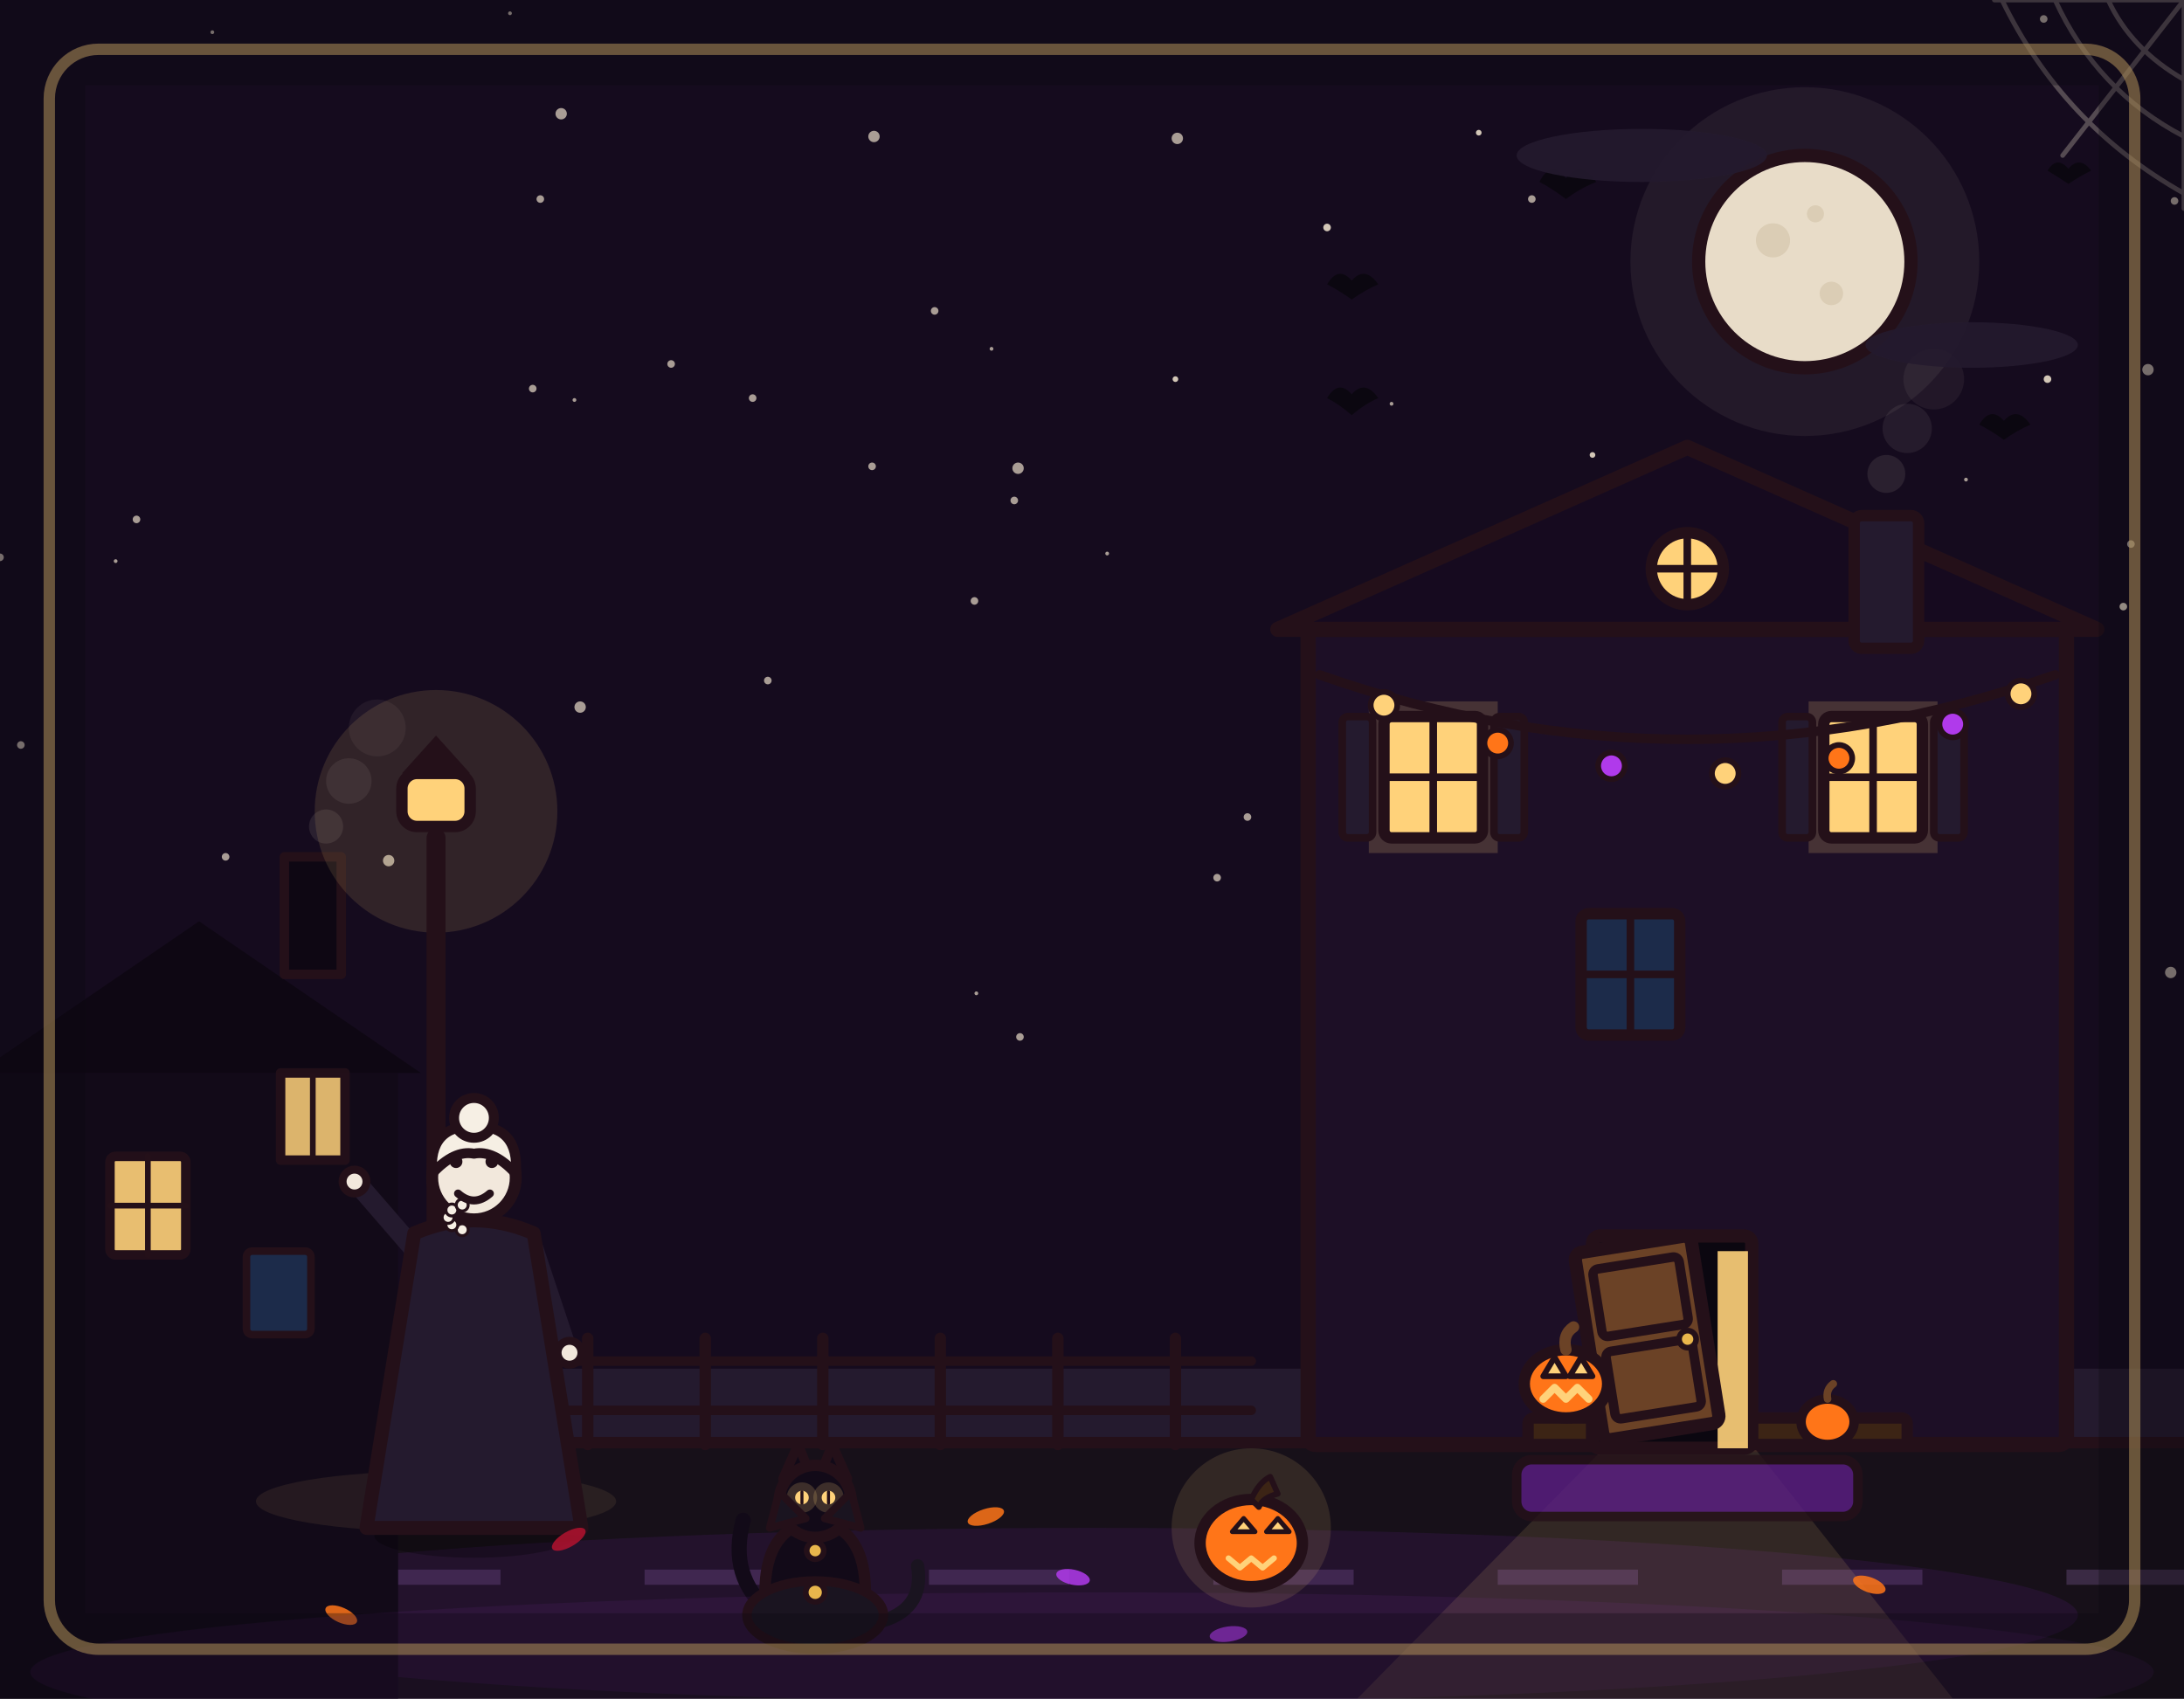
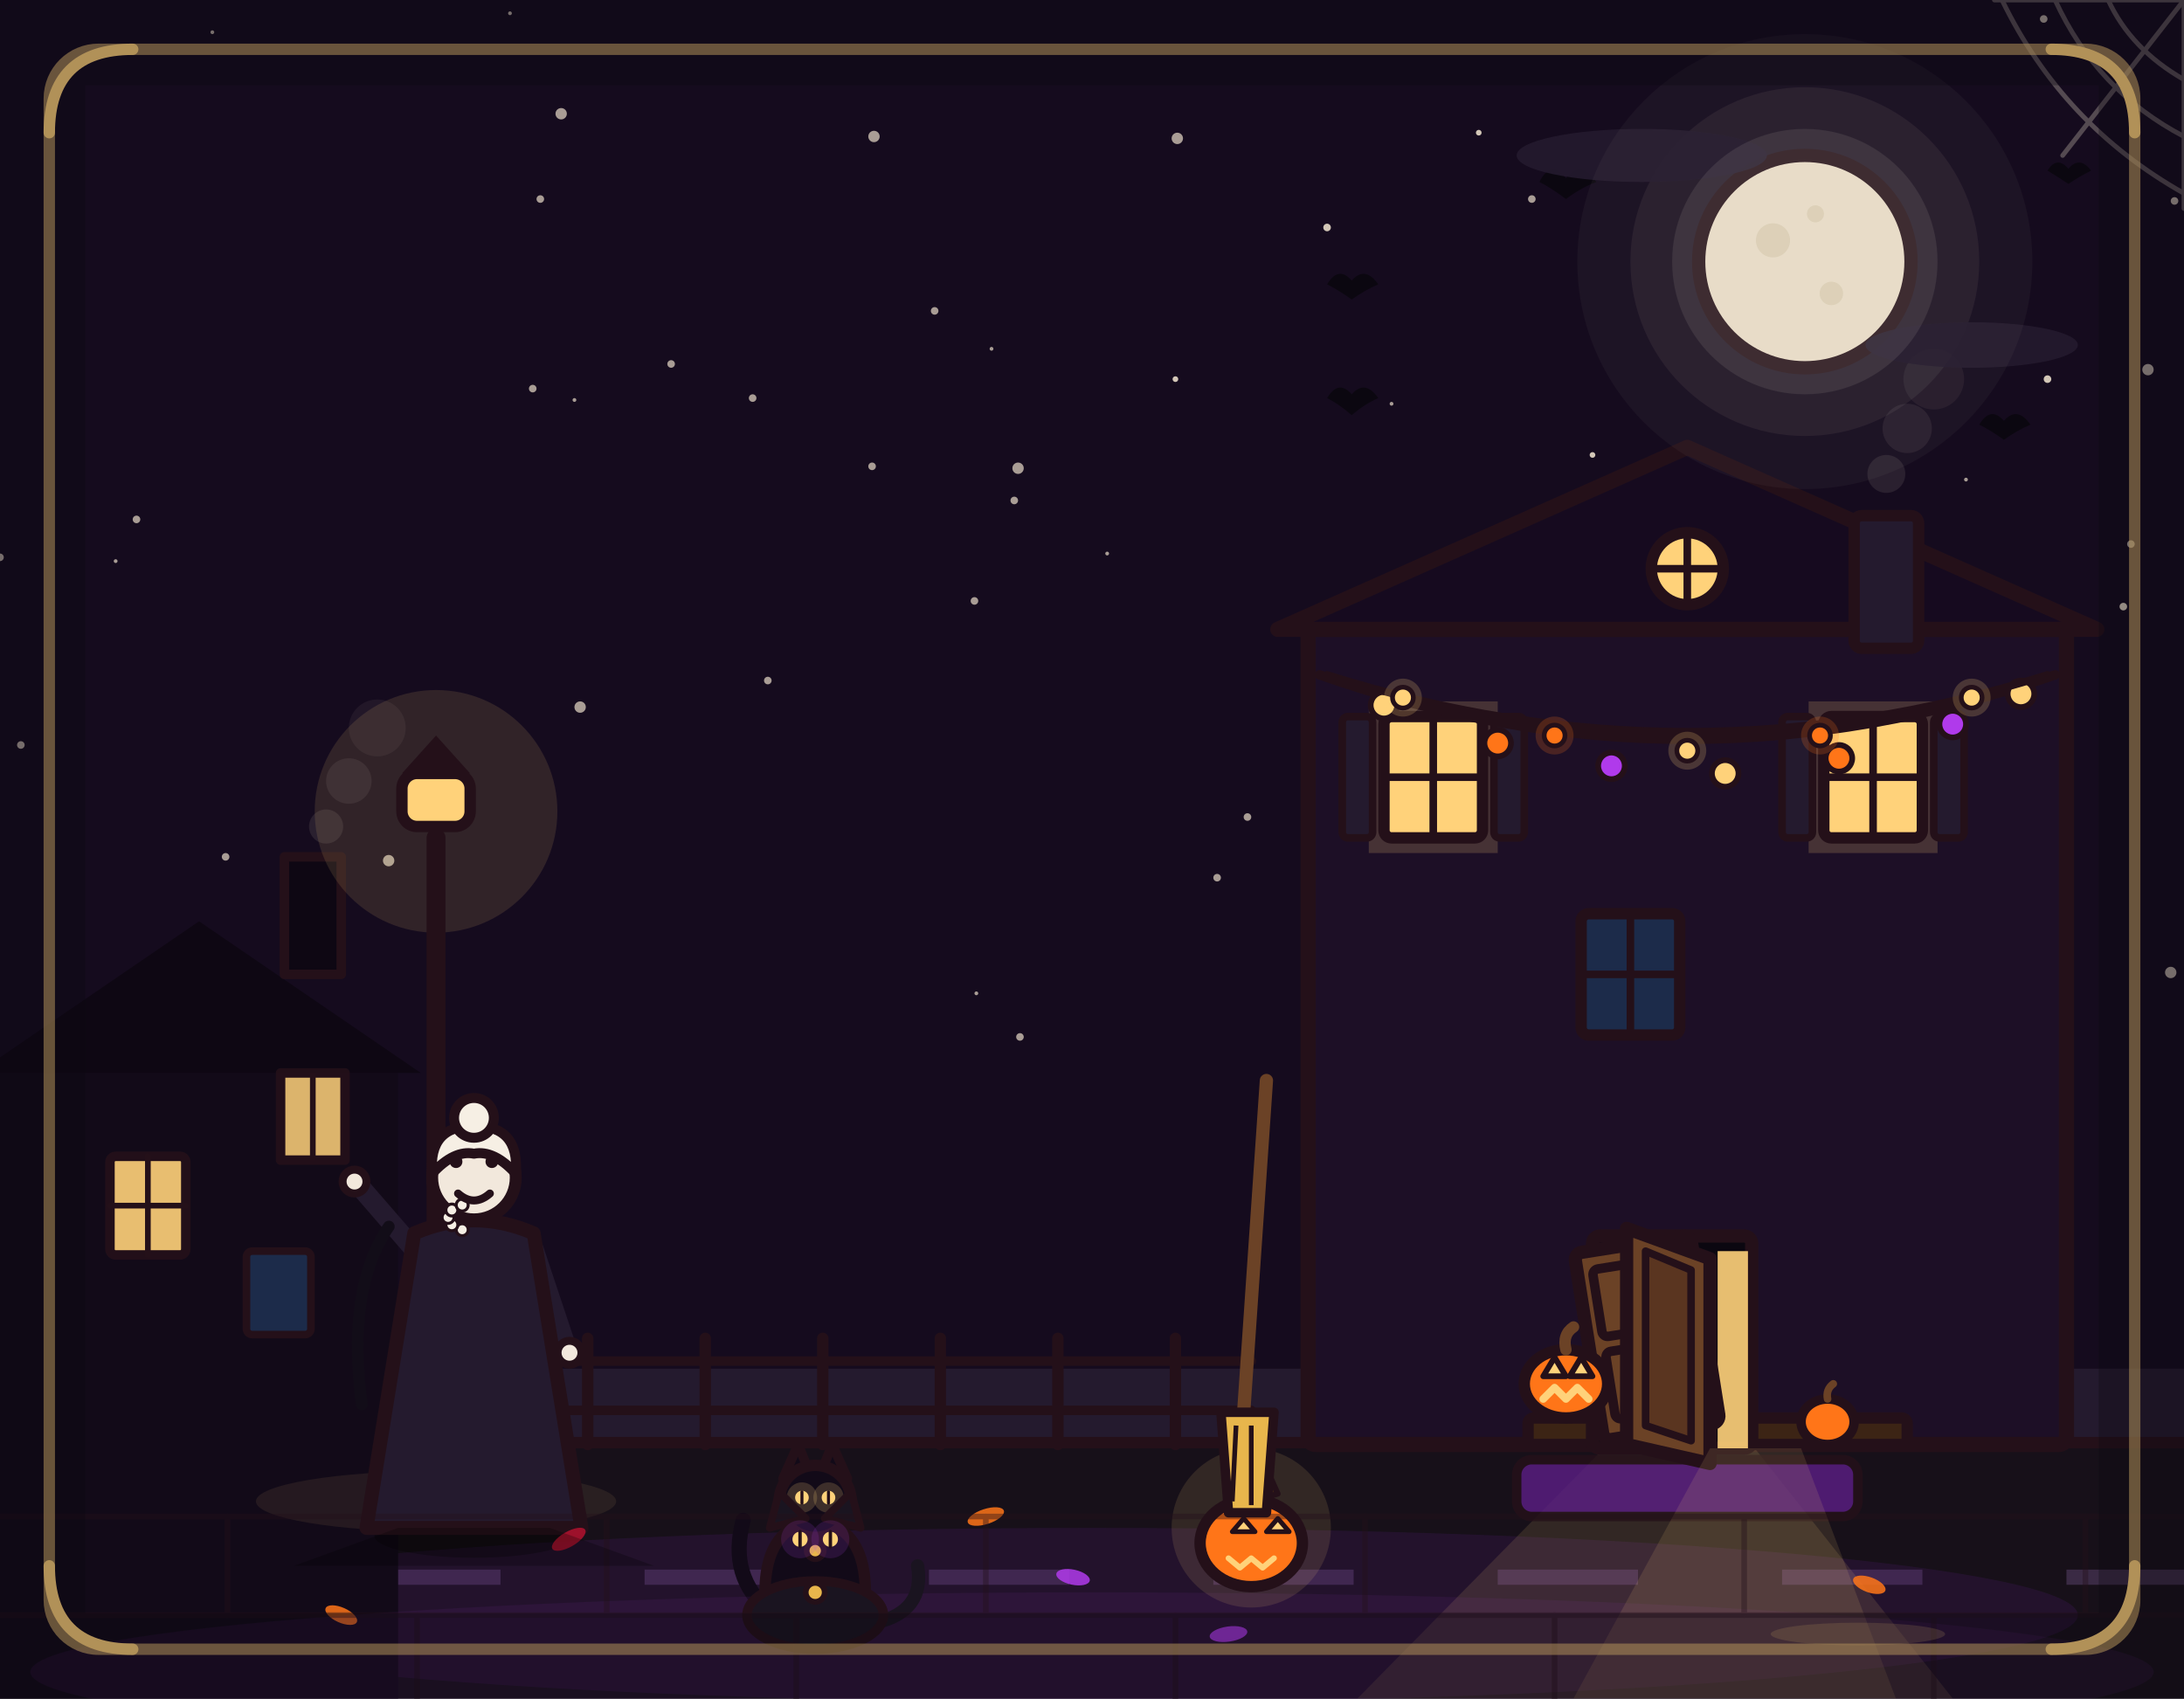
<svg xmlns="http://www.w3.org/2000/svg" viewBox="0 0 1152 896" width="1152" height="896">
  <rect x="0" y="0" width="1152" height="896" fill="#150b1e" />
  <g fill="#e8dcc8" opacity=".7">
    <circle cx="0" cy="294" r="2" />
    <circle cx="303" cy="211" r="1" />
    <circle cx="1124" cy="287" r="2" />
    <circle cx="296" cy="60" r="3" />
    <circle cx="1037" cy="253" r="1" />
    <circle cx="285" cy="105" r="2" />
    <circle cx="119" cy="452" r="2" />
    <circle cx="973" cy="413" r="1" />
    <circle cx="621" cy="73" r="3" />
    <circle cx="535" cy="264" r="2" />
    <circle cx="269" cy="7" r="1" />
    <circle cx="1145" cy="513" r="3" />
    <circle cx="658" cy="431" r="2" />
    <circle cx="397" cy="210" r="2" />
    <circle cx="405" cy="359" r="2" />
    <circle cx="61" cy="296" r="1" />
    <circle cx="523" cy="184" r="1" />
    <circle cx="75" cy="552" r="2" />
    <circle cx="103" cy="556" r="2" />
    <circle cx="808" cy="105" r="2" />
    <circle cx="1147" cy="106" r="2" />
    <circle cx="460" cy="246" r="2" />
    <circle cx="205" cy="454" r="3" />
    <circle cx="112" cy="17" r="1" />
    <circle cx="734" cy="213" r="1" />
    <circle cx="584" cy="292" r="1" />
    <circle cx="1133" cy="195" r="3" />
    <circle cx="306" cy="373" r="3" />
    <circle cx="537" cy="247" r="3" />
    <circle cx="538" cy="547" r="2" />
    <circle cx="915" cy="485" r="2" />
    <circle cx="642" cy="463" r="2" />
    <circle cx="354" cy="192" r="2" />
    <circle cx="514" cy="317" r="2" />
    <circle cx="72" cy="274" r="2" />
    <circle cx="11" cy="393" r="2" />
    <circle cx="515" cy="524" r="1" />
    <circle cx="493" cy="164" r="2" />
    <circle cx="281" cy="205" r="2" />
    <circle cx="1078" cy="10" r="2" />
    <circle cx="946" cy="298" r="1" />
    <circle cx="461" cy="72" r="3" />
  </g>
  <circle cx="952" cy="138" r="92" fill="#e8dcc8" opacity=".07" />
  <circle cx="952" cy="138" r="56" fill="#e8dcc8" stroke="#241019" stroke-width="7" stroke-linejoin="round" stroke-linecap="round" />
  <circle cx="935.2" cy="126.8" r="9" fill="#d9cbb2" opacity=".9" />
  <circle cx="966" cy="154.8" r="6.2" fill="#d9cbb2" opacity=".9" />
  <circle cx="957.6" cy="112.8" r="4.5" fill="#d9cbb2" opacity=".9" />
  <path d="M812 96 Q818 84 826 94 Q834 84 842 96 Q834 99 826 105 Q818 99 812 96 Z" fill="#0b0710" />
  <path d="M700 210 Q706 200 713 208 Q720 200 727 210 Q720 213 713 219 Q706 213 700 210 Z" fill="#0b0710" />
  <path d="M1044 224 Q1050 214 1057 222 Q1064 214 1071 224 Q1064 227 1057 232 Q1050 227 1044 224 Z" fill="#0b0710" />
  <rect x="0" y="722" width="1152" height="40" fill="#241a2e" />
  <rect x="0" y="762" width="1152" height="134" fill="#171019" />
  <path d="M40 828h74v8h-74zM190 828h74v8h-74zM340 828h74v8h-74zM490 828h74v8h-74zM640 828h74v8h-74zM790 828h74v8h-74zM940 828h74v8h-74zM1090 828h74v8h-74z" fill="#3a2a44" />
  <line x1="0" y1="761" x2="1152" y2="761" stroke="#241019" stroke-width="6" stroke-linecap="round" />
  <ellipse cx="576" cy="852" rx="520" ry="46" fill="#5b1e86" opacity=".18" />
  <rect x="0" y="566" width="210" height="330" fill="#120a18" />
  <path d="M-12 566 L105 486 L222 566 Z" fill="#0e0713" />
  <rect x="150" y="452" width="30" height="62" fill="#0e0713" stroke="#241019" stroke-width="5" stroke-linejoin="round" stroke-linecap="round" />
  <circle cx="172" cy="436" r="9" fill="#e8dcc8" opacity=".1" />
  <circle cx="184" cy="412" r="12" fill="#e8dcc8" opacity=".08" />
  <circle cx="199" cy="384" r="15" fill="#e8dcc8" opacity=".06" />
  <rect x="58" y="610" width="40" height="52" rx="3" fill="#ffd27a" opacity=".9" stroke="#241019" stroke-width="5" stroke-linejoin="round" stroke-linecap="round" />
  <line x1="78" y1="610" x2="78" y2="662" stroke="#241019" stroke-width="3" stroke-linecap="round" />
  <line x1="58" y1="636" x2="98" y2="636" stroke="#241019" stroke-width="3" stroke-linecap="round" />
  <rect x="130" y="660" width="34" height="44" rx="3" fill="#1c2b4a" stroke="#241019" stroke-width="4" stroke-linejoin="round" stroke-linecap="round" />
  <g fill="none" stroke="#241019" stroke-linecap="round">
    <line x1="310" y1="706" x2="310" y2="762" stroke-width="6" />
    <line x1="372" y1="706" x2="372" y2="762" stroke-width="6" />
    <line x1="434" y1="706" x2="434" y2="762" stroke-width="6" />
    <line x1="496" y1="706" x2="496" y2="762" stroke-width="6" />
    <line x1="558" y1="706" x2="558" y2="762" stroke-width="6" />
    <line x1="620" y1="706" x2="620" y2="762" stroke-width="6" />
    <line x1="300" y1="718" x2="660" y2="718" stroke-width="5" />
    <line x1="300" y1="744" x2="660" y2="744" stroke-width="5" />
  </g>
  <circle cx="230" cy="428" r="64" fill="#ffd27a" opacity=".12" />
  <ellipse cx="230" cy="792" rx="95" ry="16" fill="#ffd27a" opacity=".08" />
  <line x1="230" y1="442" x2="230" y2="756" stroke="#241019" stroke-width="10" stroke-linecap="round" />
  <rect x="220" y="748" width="20" height="14" rx="3" fill="#241019" />
  <rect x="212" y="408" width="36" height="28" rx="8" fill="#ffd27a" stroke="#241019" stroke-width="6" stroke-linejoin="round" stroke-linecap="round" />
  <path d="M212 408 L230 388 L248 408 Z" fill="#241019" />
  <rect x="690" y="332" width="400" height="430" rx="4" fill="#1d0f26" stroke="#241019" stroke-width="8" stroke-linejoin="round" stroke-linecap="round" />
  <path d="M674 332 L890 236 L1106 332 Z" fill="#160a1f" stroke="#241019" stroke-width="8" stroke-linejoin="round" stroke-linecap="round" />
  <rect x="978" y="272" width="34" height="70" rx="4" fill="#241a2e" stroke="#241019" stroke-width="6" stroke-linejoin="round" stroke-linecap="round" />
  <circle cx="995" cy="250" r="10" fill="#e8dcc8" opacity=".1" />
  <circle cx="1006" cy="226" r="13" fill="#e8dcc8" opacity=".08" />
  <circle cx="1020" cy="200" r="16" fill="#e8dcc8" opacity=".06" />
  <circle cx="890" cy="300" r="19" fill="#ffd27a" stroke="#241019" stroke-width="6" stroke-linejoin="round" stroke-linecap="round" />
  <line x1="890" y1="281" x2="890" y2="319" stroke="#241019" stroke-width="4" stroke-linecap="round" />
  <line x1="871" y1="300" x2="909" y2="300" stroke="#241019" stroke-width="4" stroke-linecap="round" />
  <rect x="722" y="370" width="68" height="80" fill="#ffd27a" opacity=".18" />
  <rect x="730" y="378" width="52" height="64" rx="4" fill="#ffd27a" stroke="#241019" stroke-width="6" stroke-linejoin="round" stroke-linecap="round" />
  <line x1="756" y1="378" x2="756" y2="442" stroke="#241019" stroke-width="4" stroke-linecap="round" />
  <line x1="730" y1="410" x2="782" y2="410" stroke="#241019" stroke-width="4" stroke-linecap="round" />
  <rect x="708" y="378" width="16" height="64" rx="3" fill="#241a2e" stroke="#241019" stroke-width="4" stroke-linejoin="round" stroke-linecap="round" />
  <rect x="788" y="378" width="16" height="64" rx="3" fill="#241a2e" stroke="#241019" stroke-width="4" stroke-linejoin="round" stroke-linecap="round" />
  <rect x="954" y="370" width="68" height="80" fill="#ffd27a" opacity=".18" />
  <rect x="962" y="378" width="52" height="64" rx="4" fill="#ffd27a" stroke="#241019" stroke-width="6" stroke-linejoin="round" stroke-linecap="round" />
  <line x1="988" y1="378" x2="988" y2="442" stroke="#241019" stroke-width="4" stroke-linecap="round" />
  <line x1="962" y1="410" x2="1014" y2="410" stroke="#241019" stroke-width="4" stroke-linecap="round" />
  <rect x="940" y="378" width="16" height="64" rx="3" fill="#241a2e" stroke="#241019" stroke-width="4" stroke-linejoin="round" stroke-linecap="round" />
  <rect x="1020" y="378" width="16" height="64" rx="3" fill="#241a2e" stroke="#241019" stroke-width="4" stroke-linejoin="round" stroke-linecap="round" />
  <rect x="834" y="482" width="52" height="64" rx="4" fill="#1c2b4a" stroke="#241019" stroke-width="6" stroke-linejoin="round" stroke-linecap="round" />
  <line x1="860" y1="482" x2="860" y2="546" stroke="#241019" stroke-width="4" stroke-linecap="round" />
  <line x1="834" y1="514" x2="886" y2="514" stroke="#241019" stroke-width="4" stroke-linecap="round" />
  <path d="M696 356 Q890 424 1084 356" fill="none" stroke="#241019" stroke-width="5" stroke-linecap="round" />
  <g stroke="#241019" stroke-width="3" stroke-linejoin="round" stroke-linecap="round">
    <circle cx="730" cy="372" r="7" fill="#ffd27a" />
    <circle cx="790" cy="392" r="7" fill="#ff7518" />
    <circle cx="850" cy="404" r="7" fill="#b03aeb" />
    <circle cx="910" cy="408" r="7" fill="#ffd27a" />
    <circle cx="970" cy="400" r="7" fill="#ff7518" />
    <circle cx="1030" cy="382" r="7" fill="#b03aeb" />
    <circle cx="1066" cy="366" r="7" fill="#ffd27a" />
  </g>
  <path d="M848 762 L924 762 L1030 896 L716 896 Z" fill="#ffd27a" opacity=".12" />
  <rect x="806" y="748" width="200" height="14" rx="3" fill="#3c2415" stroke="#241019" stroke-width="6" stroke-linejoin="round" stroke-linecap="round" />
  <rect x="840" y="652" width="84" height="112" rx="4" fill="#0b0710" stroke="#241019" stroke-width="7" stroke-linejoin="round" stroke-linecap="round" />
  <polygon points="906,660 922,660 922,764 906,764" fill="#ffd27a" opacity=".9" />
  <g transform="rotate(-9 846 760)" stroke-linejoin="round" stroke-linecap="round">
    <rect x="846" y="660" width="62" height="100" rx="4" fill="#6b4226" stroke="#241019" stroke-width="7" />
    <rect x="854" y="670" width="46" height="36" rx="3" fill="none" stroke="#241019" stroke-width="5" />
    <rect x="854" y="714" width="46" height="36" rx="3" fill="none" stroke="#241019" stroke-width="5" />
    <circle cx="898" cy="714" r="4.5" fill="#e8b64c" stroke="#241019" stroke-width="3" />
  </g>
  <g stroke-linejoin="round" stroke-linecap="round">
    <ellipse cx="826" cy="730" rx="22" ry="18" fill="#ff7518" stroke="#241019" stroke-width="6" />
    <path d="M826 712 Q824 704 830 700" fill="none" stroke="#6b4226" stroke-width="6" stroke-linecap="round" />
    <path d="M814 726 L820 716 L826 726 Z" fill="#ffd27a" stroke="#241019" stroke-width="3" />
    <path d="M828 726 L834 716 L840 726 Z" fill="#ffd27a" stroke="#241019" stroke-width="3" />
    <path d="M814 738 L820 732 L826 738 L832 732 L838 738" fill="none" stroke="#ffd27a" stroke-width="4" stroke-linecap="round" />
    <ellipse cx="964" cy="750" rx="14" ry="12" fill="#ff7518" stroke="#241019" stroke-width="5" />
    <path d="M964 738 Q963 733 967 730" fill="none" stroke="#6b4226" stroke-width="4" stroke-linecap="round" />
  </g>
  <g transform="translate(250 806) scale(-1.05 1.05)" stroke-linejoin="round" stroke-linecap="round">
    <ellipse cx="0" cy="4" rx="50" ry="11" fill="#000000" opacity=".28" />
    <path d="M-30 -140 L-46 -92" fill="none" stroke="#241a2e" stroke-width="10" stroke-linecap="round" />
    <circle cx="-48" cy="-88" r="6" fill="#f2e8dc" stroke="#241019" stroke-width="4" />
    <path d="M30 -140 L56 -170" fill="none" stroke="#241a2e" stroke-width="10" stroke-linecap="round" />
    <circle cx="60" cy="-174" r="6" fill="#f2e8dc" stroke="#241019" stroke-width="4" />
    <path d="M-30 -148 L-54 0 L54 0 L30 -148 Q0 -161 -30 -148 Z" fill="#241a2e" stroke="#241019" stroke-width="7" />
    <circle cx="0" cy="-176" r="21" fill="#f2e8dc" stroke="#241019" stroke-width="6" />
    <path d="M-21 -178 Q-23 -202 0 -202 Q23 -202 21 -178 Q10 -190 0 -188 Q-10 -190 -21 -178 Z" fill="#f6efe4" stroke="#241019" stroke-width="5" />
    <circle cx="0" cy="-206" r="10" fill="#f6efe4" stroke="#241019" stroke-width="5" />
    <circle cx="5.9" cy="-149.8" r="3" fill="#f6efe4" stroke="#241019" stroke-width="1.5" />
    <circle cx="11.1" cy="-152.3" r="3" fill="#f6efe4" stroke="#241019" stroke-width="1.5" />
    <circle cx="13" cy="-156" r="3" fill="#f6efe4" stroke="#241019" stroke-width="1.5" />
    <circle cx="11.1" cy="-159.7" r="3" fill="#f6efe4" stroke="#241019" stroke-width="1.5" />
    <circle cx="5.9" cy="-162.2" r="3" fill="#f6efe4" stroke="#241019" stroke-width="1.5" />
    <circle cx="-9" cy="-184" r="3.2" fill="#241019" />
    <circle cx="9" cy="-184" r="3.2" fill="#241019" />
    <path d="M-8 -168 Q0 -161 8 -168" fill="none" stroke="#241019" stroke-width="4" stroke-linecap="round" />
  </g>
  <g transform="translate(430 856)" stroke-linejoin="round" stroke-linecap="round">
    <ellipse cx="0" cy="6" rx="30" ry="7" fill="#000000" opacity=".3" />
    <path d="M-24 -6 Q-46 -24 -38 -54" fill="none" stroke="#120a18" stroke-width="8" stroke-linecap="round" />
    <path d="M-26 -6 Q-30 -50 0 -54 Q30 -50 26 -6 Q0 4 -26 -6 Z" fill="#120a18" stroke="#241019" stroke-width="6" />
    <path d="M-17 -76 L-9 -94 L-1 -74 Z" fill="#120a18" stroke="#241019" stroke-width="5" />
    <path d="M17 -76 L9 -94 L1 -74 Z" fill="#120a18" stroke="#241019" stroke-width="5" />
    <circle cx="0" cy="-64" r="19" fill="#120a18" stroke="#241019" stroke-width="6" />
    <circle cx="-7" cy="-66" r="8" fill="#ffd27a" opacity=".18" />
    <circle cx="7" cy="-66" r="8" fill="#ffd27a" opacity=".18" />
    <circle cx="-7" cy="-66" r="3.6" fill="#ffd27a" />
    <circle cx="7" cy="-66" r="3.6" fill="#ffd27a" />
    <line x1="-7" y1="-69" x2="-7" y2="-63" stroke="#241019" stroke-width="1.6" stroke-linecap="round" />
    <line x1="7" y1="-69" x2="7" y2="-63" stroke="#241019" stroke-width="1.6" stroke-linecap="round" />
    <circle cx="0" cy="-38" r="4.5" fill="#e8b64c" stroke="#241019" stroke-width="3" />
  </g>
  <g opacity=".85">
    <ellipse cx="520" cy="800" rx="10" ry="4" fill="#ff7518" transform="rotate(-18 520 800)" />
    <ellipse cx="566" cy="832" rx="9" ry="4" fill="#b03aeb" transform="rotate(12 566 832)" />
    <ellipse cx="300" cy="812" rx="10" ry="4" fill="#b3122e" transform="rotate(-30 300 812)" />
    <ellipse cx="986" cy="836" rx="9" ry="4" fill="#ff7518" transform="rotate(20 986 836)" />
    <ellipse cx="648" cy="862" rx="10" ry="4" fill="#b03aeb" transform="rotate(-8 648 862)" />
    <ellipse cx="180" cy="852" rx="9" ry="4" fill="#ff7518" transform="rotate(24 180 852)" />
  </g>
  <g>
    <ellipse cx="576" cy="882" rx="560" ry="42" fill="#b03aeb" opacity=".07" stroke="none" />
    <g fill="#e8dcc8" opacity=".9" stroke="none">
      <circle cx="700" cy="120" r="2" />
      <circle cx="780" cy="70" r="1.5" />
      <circle cx="1080" cy="200" r="2" />
      <circle cx="620" cy="200" r="1.5" />
      <circle cx="1120" cy="320" r="2" />
      <circle cx="840" cy="240" r="1.5" />
    </g>
    <g fill="#0b0710" stroke="none">
      <path d="M700 150 Q706 140 713 148 Q720 140 727 150 Q720 153 713 158 Q706 153 700 150 Z" />
      <path d="M1080 90 Q1085 82 1091 89 Q1097 82 1103 90 Q1097 93 1091 97 Q1085 93 1080 90 Z" />
    </g>
    <ellipse cx="866" cy="82" rx="66" ry="14" fill="#241a2e" opacity=".9" stroke="none" />
    <ellipse cx="1040" cy="182" rx="56" ry="12" fill="#241a2e" opacity=".9" stroke="none" />
    <rect x="148" y="566" width="34" height="46" fill="#ffd27a" opacity=".85" stroke="#241019" stroke-width="5" stroke-linejoin="round" />
    <line x1="165" y1="566" x2="165" y2="612" stroke="#241019" stroke-width="3" />
    <g fill="none" stroke="#e8dcc8" stroke-width="2.5" opacity=".3" stroke-linecap="round">
      <line x1="1152" y1="0" x2="1052" y2="0" />
      <line x1="1152" y1="0" x2="1088" y2="82" />
      <line x1="1152" y1="0" x2="1152" y2="110" />
      <path d="M1112 0 Q1124 26 1152 42" />
      <path d="M1084 0 Q1106 48 1152 72" />
      <path d="M1056 0 Q1088 66 1152 102" />
    </g>
    <rect x="800" y="770" width="180" height="30" rx="8" fill="#5b1e86" opacity=".8" stroke="#241019" stroke-width="5" stroke-linejoin="round" />
    <g>
      <circle cx="660" cy="806" r="42" fill="#ffd27a" opacity=".12" stroke="none" />
      <ellipse cx="660" cy="814" rx="27" ry="23" fill="#ff7518" stroke="#241019" stroke-width="6" stroke-linejoin="round" />
      <path d="M660 791 Q664 782 670 779 L674 788 Q666 790 664 795 Z" fill="#3c2415" stroke="#241019" stroke-width="3" stroke-linejoin="round" />
      <path d="M650 808 L656 801 L662 808 Z" fill="#ffd27a" stroke="#241019" stroke-width="2.5" stroke-linejoin="round" />
      <path d="M668 808 L674 801 L680 808 Z" fill="#ffd27a" stroke="#241019" stroke-width="2.5" stroke-linejoin="round" />
      <path d="M648 822 L654 827 L660 822 L666 827 L672 822" fill="none" stroke="#ffd27a" stroke-width="3" stroke-linecap="round" stroke-linejoin="round" />
    </g>
    <g>
      <path d="M462 856 Q488 850 484 826" fill="none" stroke="#1a1420" stroke-width="7" stroke-linecap="round" />
      <ellipse cx="430" cy="852" rx="36" ry="18" fill="#1a1420" stroke="#241019" stroke-width="5" stroke-linejoin="round" />
      <path d="M406 806 L411 787 L425 801 Z" fill="#1a1420" stroke="#241019" stroke-width="4" stroke-linejoin="round" />
      <path d="M435 801 L449 787 L454 806 Z" fill="#1a1420" stroke="#241019" stroke-width="4" stroke-linejoin="round" />
      <circle cx="430" cy="840" r="5" fill="#e8b64c" stroke="#241019" stroke-width="3" stroke-linejoin="round" />
    </g>
  </g>
+   <g>
+     <polygon points="858,648 902,664 902,772 858,762" fill="#6b4226" stroke="#241019" stroke-width="7" stroke-linejoin="round" />
+     <polygon points="868,660 892,670 892,760 868,752" fill="#5a3520" stroke="#241019" stroke-width="4" stroke-linejoin="round" />
+     <polygon points="902,764 950,764 1000,896 830,896" fill="#ffd27a" opacity=".12" stroke="none" />
+     <circle cx="422" cy="812" r="10" fill="#b03aeb" opacity=".15" stroke="none" />
+     <circle cx="438" cy="812" r="10" fill="#b03aeb" opacity=".15" stroke="none" />
+     <circle cx="422" cy="812" r="4" fill="#ffd27a" stroke="none" />
+     <circle cx="438" cy="812" r="4" fill="#ffd27a" stroke="none" />
+     <line x1="422" y1="808" x2="422" y2="816" stroke="#241019" stroke-width="1.8" stroke-linecap="round" />
+     <line x1="438" y1="808" x2="438" y2="816" stroke="#241019" stroke-width="1.8" stroke-linecap="round" />
+     <path d="M700 356 Q890 416 1080 356" fill="none" stroke="#241019" stroke-width="4" stroke-linecap="round" />
+     <g stroke="#241019" stroke-width="2.5" stroke-linejoin="round">
+       <circle cx="740" cy="368" r="10" fill="#ffd27a" opacity=".2" stroke="none" />
+       <circle cx="740" cy="368" r="5.5" fill="#ffd27a" />
+       <circle cx="820" cy="388" r="10" fill="#ff7518" opacity=".2" stroke="none" />
+       <circle cx="820" cy="388" r="5.5" fill="#ff7518" />
+       <circle cx="890" cy="396" r="10" fill="#ffd27a" opacity=".2" stroke="none" />
+       <circle cx="890" cy="396" r="5.5" fill="#ffd27a" />
+       <circle cx="960" cy="388" r="10" fill="#ff7518" opacity=".2" stroke="none" />
+       <circle cx="960" cy="388" r="5.5" fill="#ff7518" />
+       <circle cx="1040" cy="368" r="10" fill="#ffd27a" opacity=".2" stroke="none" />
+       <circle cx="1040" cy="368" r="5.5" fill="#ffd27a" />
+     </g>
+     <line x1="668" y1="570" x2="656" y2="745" stroke="#6b4226" stroke-width="7" stroke-linecap="round" />
+     <polygon points="644,745 672,745 668,798 648,798" fill="#e8b64c" stroke="#241019" stroke-width="5" stroke-linejoin="round" />
+     <line x1="652" y1="752" x2="650" y2="792" stroke="#241019" stroke-width="2.5" />
+     <line x1="660" y1="752" x2="660" y2="794" stroke="#241019" stroke-width="2.5" />
+     <circle cx="952" cy="138" r="70" fill="#e8dcc8" opacity=".1" stroke="none" />
+     <circle cx="952" cy="138" r="120" fill="#e8dcc8" opacity=".04" stroke="none" />
+     <g stroke="#241019" stroke-width="3" opacity=".4" stroke-linecap="round">
+       <line x1="0" y1="800" x2="1152" y2="800" />
+       <line x1="0" y1="852" x2="1152" y2="852" />
+       <line x1="120" y1="800" x2="120" y2="852" />
+       <line x1="320" y1="800" x2="320" y2="852" />
+       <line x1="520" y1="800" x2="520" y2="852" />
+       <line x1="720" y1="800" x2="720" y2="852" />
+       <line x1="920" y1="800" x2="920" y2="852" />
+       <line x1="1100" y1="800" x2="1100" y2="852" />
+       <line x1="220" y1="852" x2="220" y2="896" />
+       <line x1="420" y1="852" x2="420" y2="896" />
+       <line x1="620" y1="852" x2="620" y2="896" />
+       <line x1="820" y1="852" x2="820" y2="896" />
+       <line x1="1020" y1="852" x2="1020" y2="896" />
+     </g>
+     <ellipse cx="980" cy="862" rx="46" ry="6" fill="#ffd27a" opacity=".2" stroke="none" />
+     <polygon points="210,806 290,806 345,826 155,826" fill="#000000" opacity=".25" stroke="none" />
+     <g transform="translate(250 800) scale(-1.02 1.02)">
+       <path d="M44 -150 Q66 -118 58 -58" fill="none" stroke="#120d18" stroke-width="6" stroke-linecap="round" />
+     </g>
+     <g fill="none" stroke="#ffd27a" stroke-width="6" stroke-linecap="round">
+       <path d="M26 70 Q26 26 70 26" />
+       <path d="M1082 26 Q1126 26 1126 70" />
+       <path d="M1126 826 Q1126 870 1082 870" />
+       <path d="M70 870 Q26 870 26 826" />
+     </g>
+   </g>
  <rect x="26" y="26" width="1100" height="844" rx="26" fill="none" stroke="#ffd27a" stroke-width="6" opacity=".55" />
  <rect x="0" y="0" width="1152" height="896" fill="none" stroke="#0b0710" stroke-width="90" opacity=".32" />
</svg>
